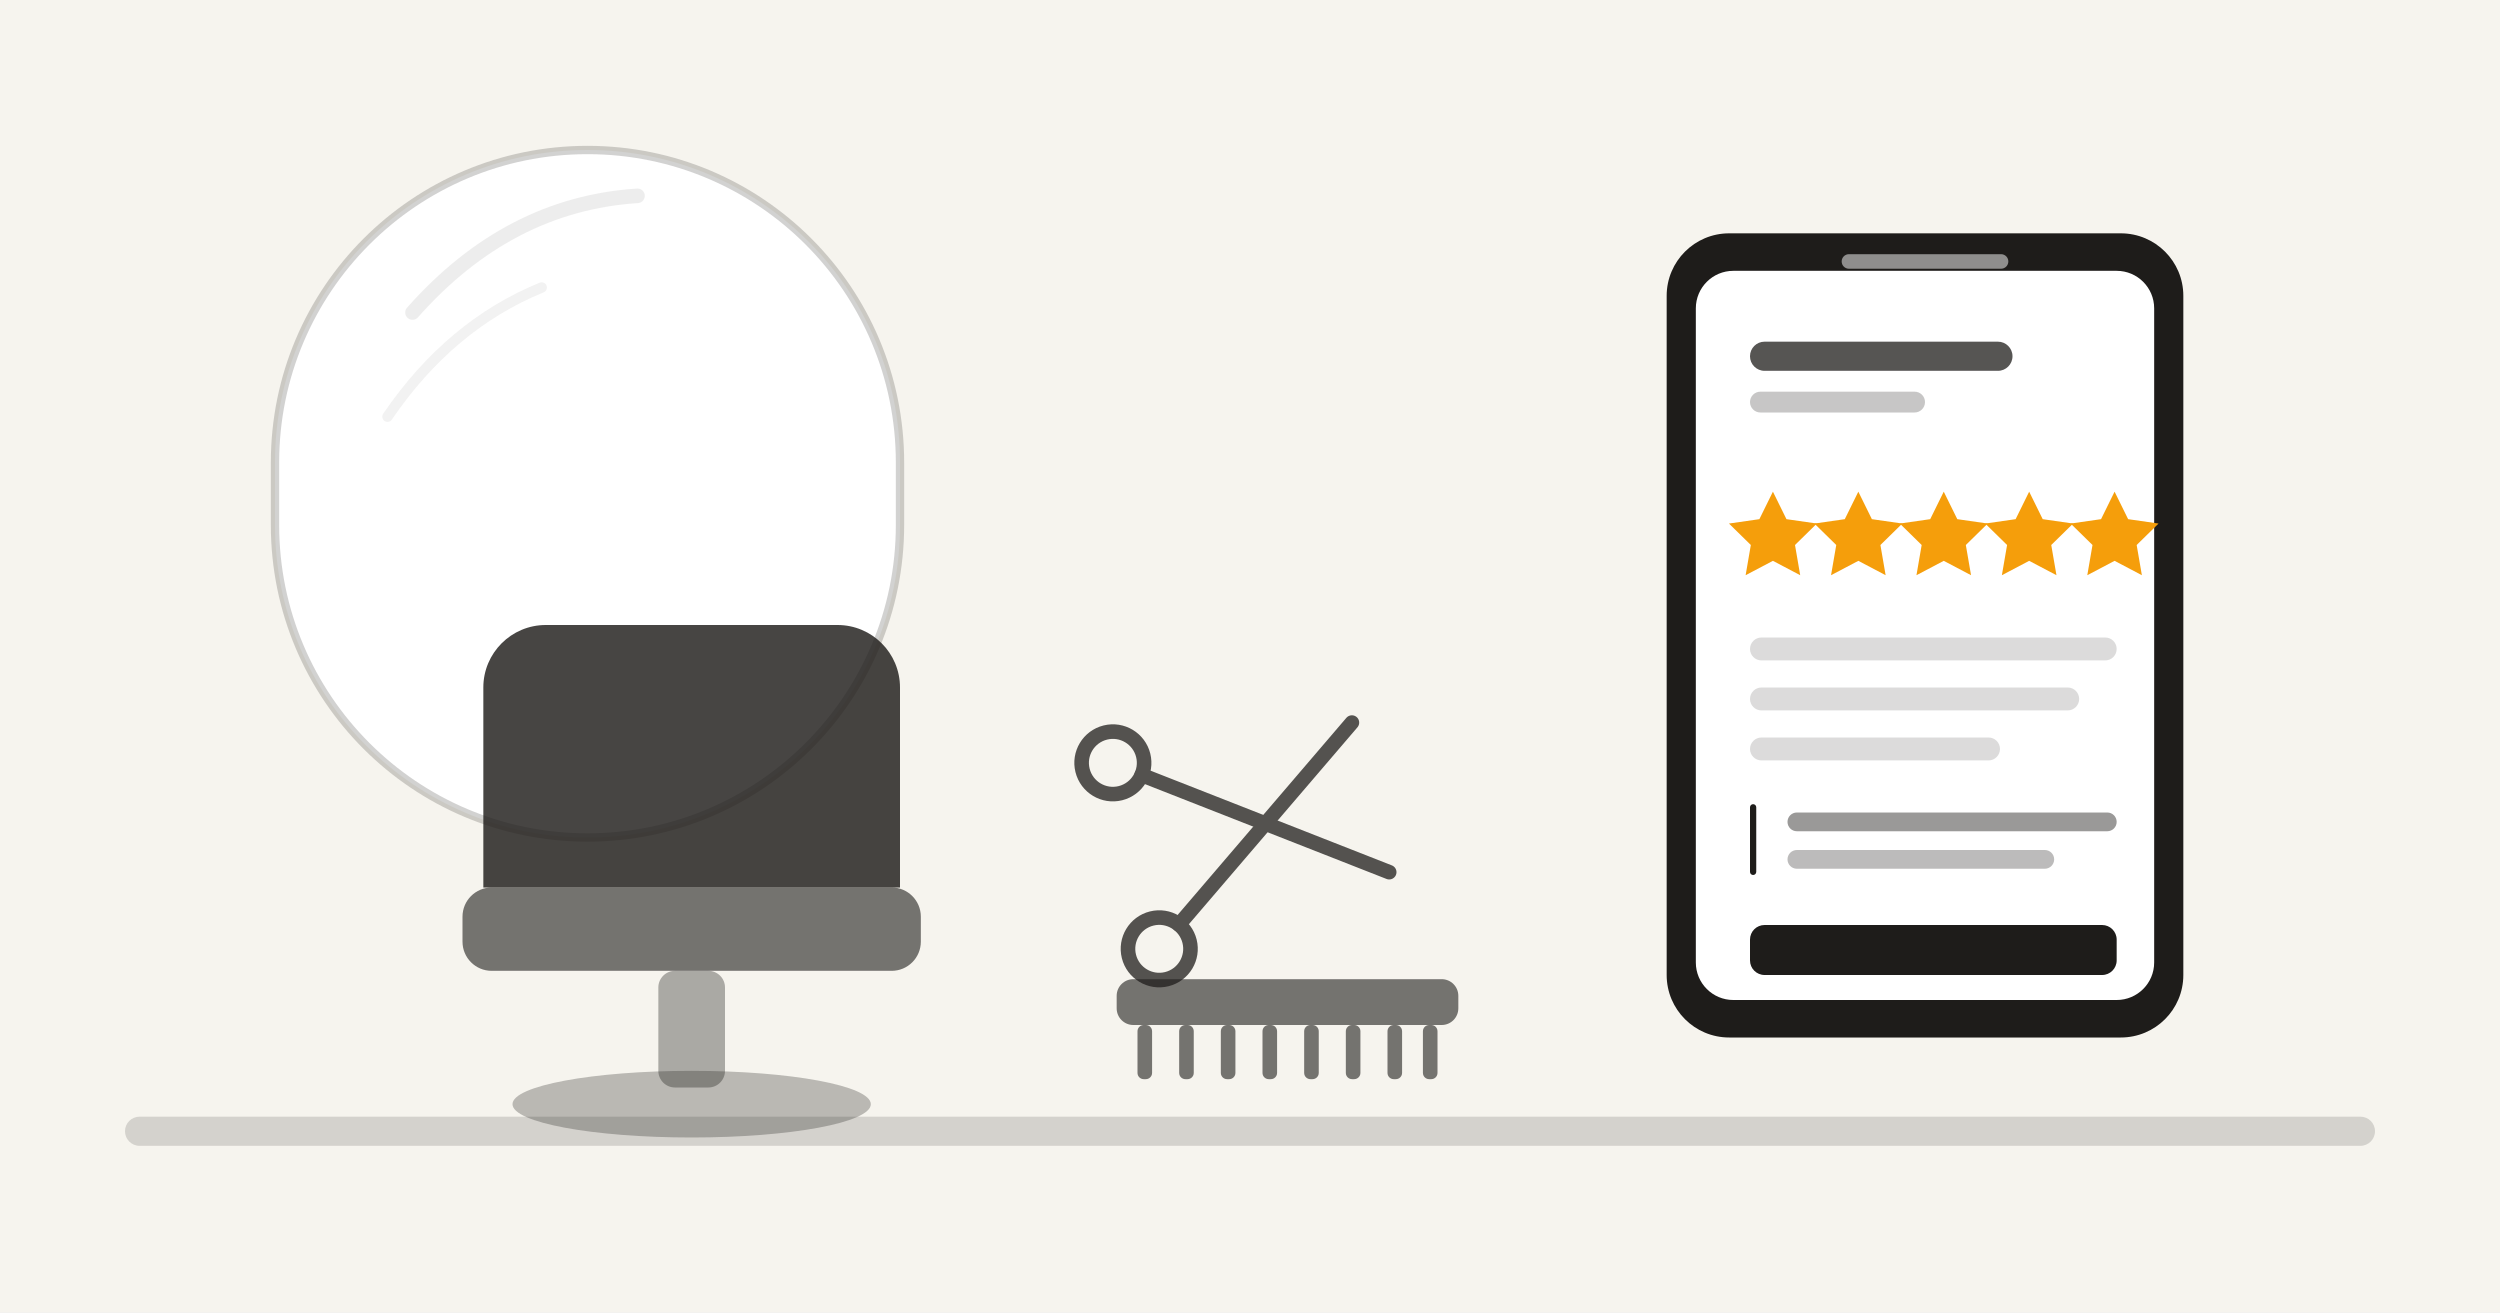
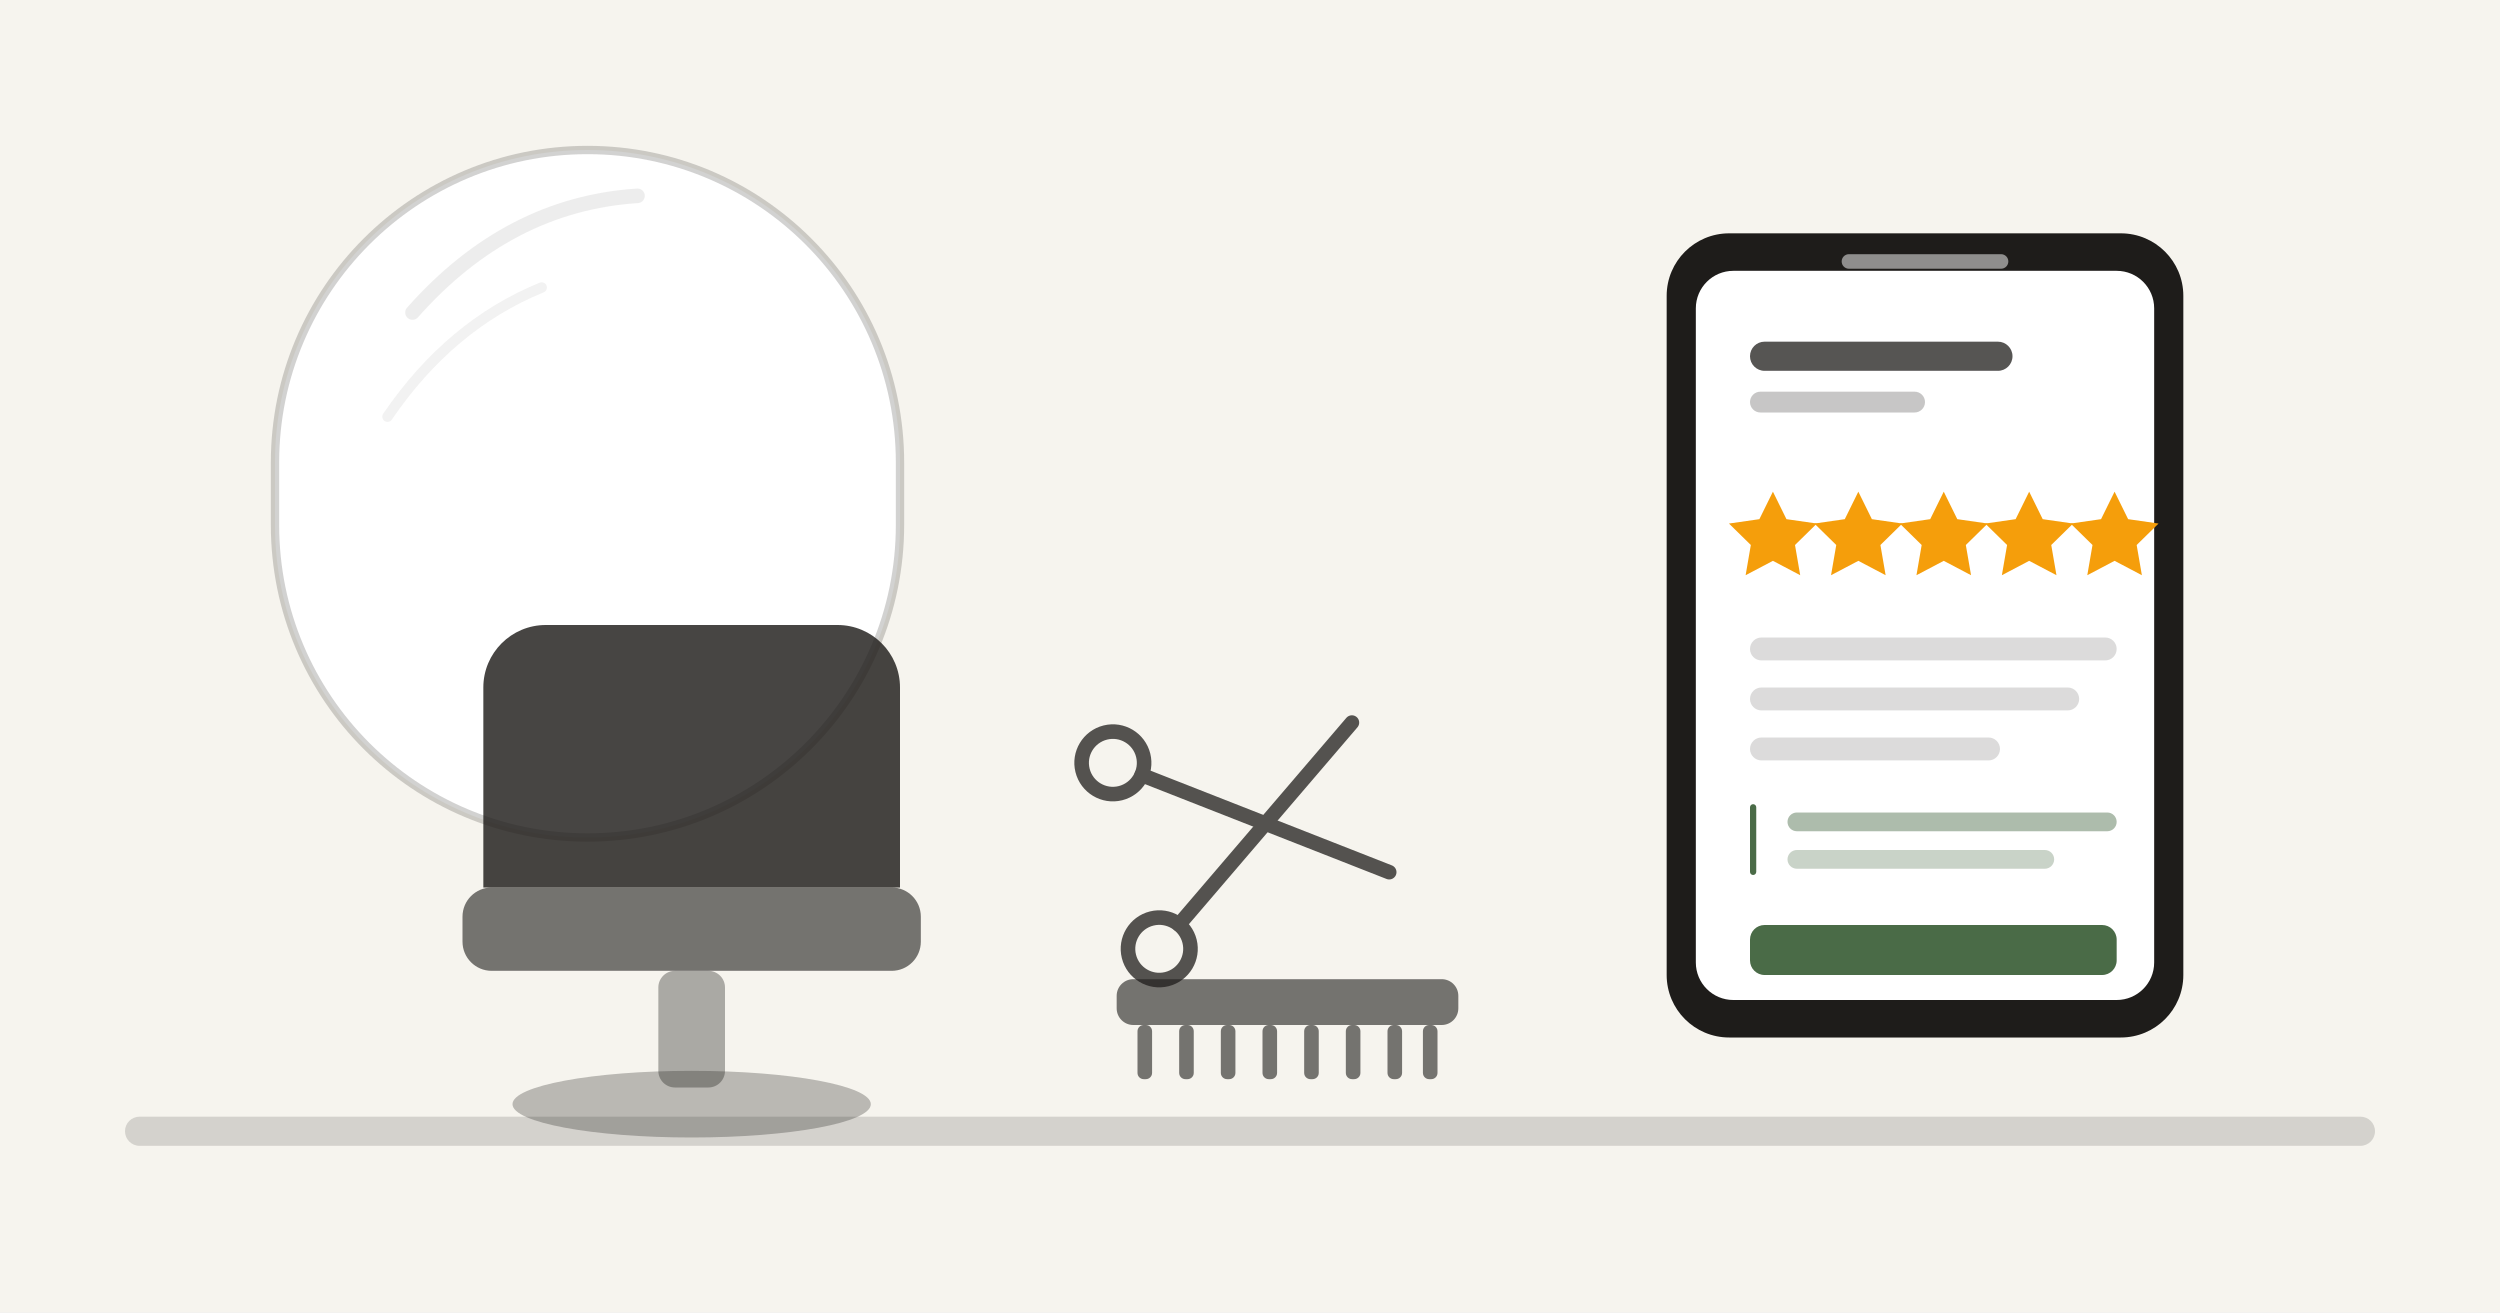
<svg xmlns="http://www.w3.org/2000/svg" viewBox="0 0 1200 630" width="1200" height="630" role="img" aria-label="Frisørstol foran et spejl med en saks og en kam, ved siden af en telefon der viser en anmeldelse med stjerner">
  <rect width="1200" height="630" fill="#f6f4ee" />
  <rect x="60" y="536" width="1080" height="14" rx="7" fill="#1e1c1a" opacity="0.16" />
  <g>
    <rect x="132" y="72" width="300" height="330" rx="150" fill="#ffffff" />
    <rect x="132" y="72" width="300" height="330" rx="150" fill="none" stroke="#1e1c1a" stroke-width="4" opacity="0.2" />
    <path d="M198 150 q46 -52 108 -56" fill="none" stroke="#1e1c1a" stroke-width="7" stroke-linecap="round" opacity="0.08" />
    <path d="M186 200 q30 -44 74 -62" fill="none" stroke="#1e1c1a" stroke-width="5" stroke-linecap="round" opacity="0.06" />
  </g>
  <g>
    <path d="M262 300 h140 a30 30 0 0 1 30 30 v96 h-200 v-96 a30 30 0 0 1 30 -30 z" fill="#1e1c1a" opacity="0.82" />
    <rect x="222" y="426" width="220" height="40" rx="14" fill="#1e1c1a" opacity="0.6" />
    <rect x="316" y="466" width="32" height="56" rx="8" fill="#1e1c1a" opacity="0.35" />
    <ellipse cx="332" cy="530" rx="86" ry="16" fill="#1e1c1a" opacity="0.28" />
  </g>
  <g transform="translate(548 372) rotate(-14)" stroke="#1e1c1a" stroke-width="7" fill="none" stroke-linecap="round" opacity="0.75">
    <path d="M0 0 L104 74" />
    <path d="M0 74 L104 0" />
    <circle cx="-12" cy="-9" r="15" />
    <circle cx="-12" cy="83" r="15" />
  </g>
  <g transform="translate(536 470)" opacity="0.6">
    <rect x="0" y="0" width="164" height="22" rx="8" fill="#1e1c1a" />
    <g fill="#1e1c1a">
      <rect x="10" y="22" width="7" height="26" rx="3" />
      <rect x="30" y="22" width="7" height="26" rx="3" />
      <rect x="50" y="22" width="7" height="26" rx="3" />
      <rect x="70" y="22" width="7" height="26" rx="3" />
      <rect x="90" y="22" width="7" height="26" rx="3" />
      <rect x="110" y="22" width="7" height="26" rx="3" />
      <rect x="130" y="22" width="7" height="26" rx="3" />
      <rect x="147" y="22" width="7" height="26" rx="3" />
    </g>
  </g>
  <g>
    <rect x="800" y="112" width="248" height="386" rx="30" fill="#1e1c1a" />
    <rect x="814" y="130" width="220" height="350" rx="18" fill="#ffffff" />
    <rect x="884" y="122" width="80" height="7" rx="3.5" fill="#ffffff" opacity="0.5" />
    <rect x="840" y="164" width="126" height="14" rx="7" fill="#1e1c1a" opacity="0.75" />
    <rect x="840" y="188" width="84" height="10" rx="5" fill="#1e1c1a" opacity="0.25" />
    <g fill="#f59e0b">
      <path d="M851 236 l6.5 13.2 14.6 2.1 -10.5 10.3 2.5 14.5 -13.1 -6.9 -13.1 6.9 2.5 -14.5 -10.5 -10.3 14.6 -2.1 z" />
      <path d="M892 236 l6.5 13.2 14.6 2.1 -10.5 10.3 2.5 14.5 -13.1 -6.9 -13.1 6.9 2.5 -14.5 -10.5 -10.3 14.6 -2.1 z" />
      <path d="M933 236 l6.5 13.2 14.6 2.1 -10.5 10.3 2.5 14.5 -13.1 -6.9 -13.1 6.9 2.5 -14.5 -10.5 -10.3 14.6 -2.1 z" />
      <path d="M974 236 l6.5 13.2 14.6 2.1 -10.5 10.3 2.5 14.5 -13.1 -6.9 -13.1 6.9 2.5 -14.5 -10.5 -10.3 14.6 -2.1 z" />
      <path d="M1015 236 l6.5 13.2 14.6 2.1 -10.5 10.3 2.5 14.5 -13.1 -6.9 -13.1 6.9 2.5 -14.5 -10.5 -10.3 14.6 -2.1 z" />
    </g>
    <rect x="840" y="306" width="176" height="11" rx="5.5" fill="#1e1c1a" opacity="0.16" />
    <rect x="840" y="330" width="158" height="11" rx="5.5" fill="#1e1c1a" opacity="0.16" />
    <rect x="840" y="354" width="120" height="11" rx="5.5" fill="#1e1c1a" opacity="0.16" />
-     <rect x="858" y="390" width="158" height="9" rx="4.5" fill="#1e1c1a" opacity="0.45" />
-     <rect x="858" y="408" width="128" height="9" rx="4.5" fill="#1e1c1a" opacity="0.3" />
-     <rect x="840" y="386" width="3" height="34" rx="1.5" fill="#1e1c1a" />
-     <rect x="840" y="444" width="176" height="24" rx="7" fill="#1e1c1a" />
+     <rect x="858" y="390" width="158" height="9" rx="4.5" fill="#4a6b47" opacity="0.45" />
+     <rect x="858" y="408" width="128" height="9" rx="4.5" fill="#4a6b47" opacity="0.3" />
+     <rect x="840" y="386" width="3" height="34" rx="1.5" fill="#4a6b47" />
+     <rect x="840" y="444" width="176" height="24" rx="7" fill="#4a6b47" />
  </g>
</svg>
